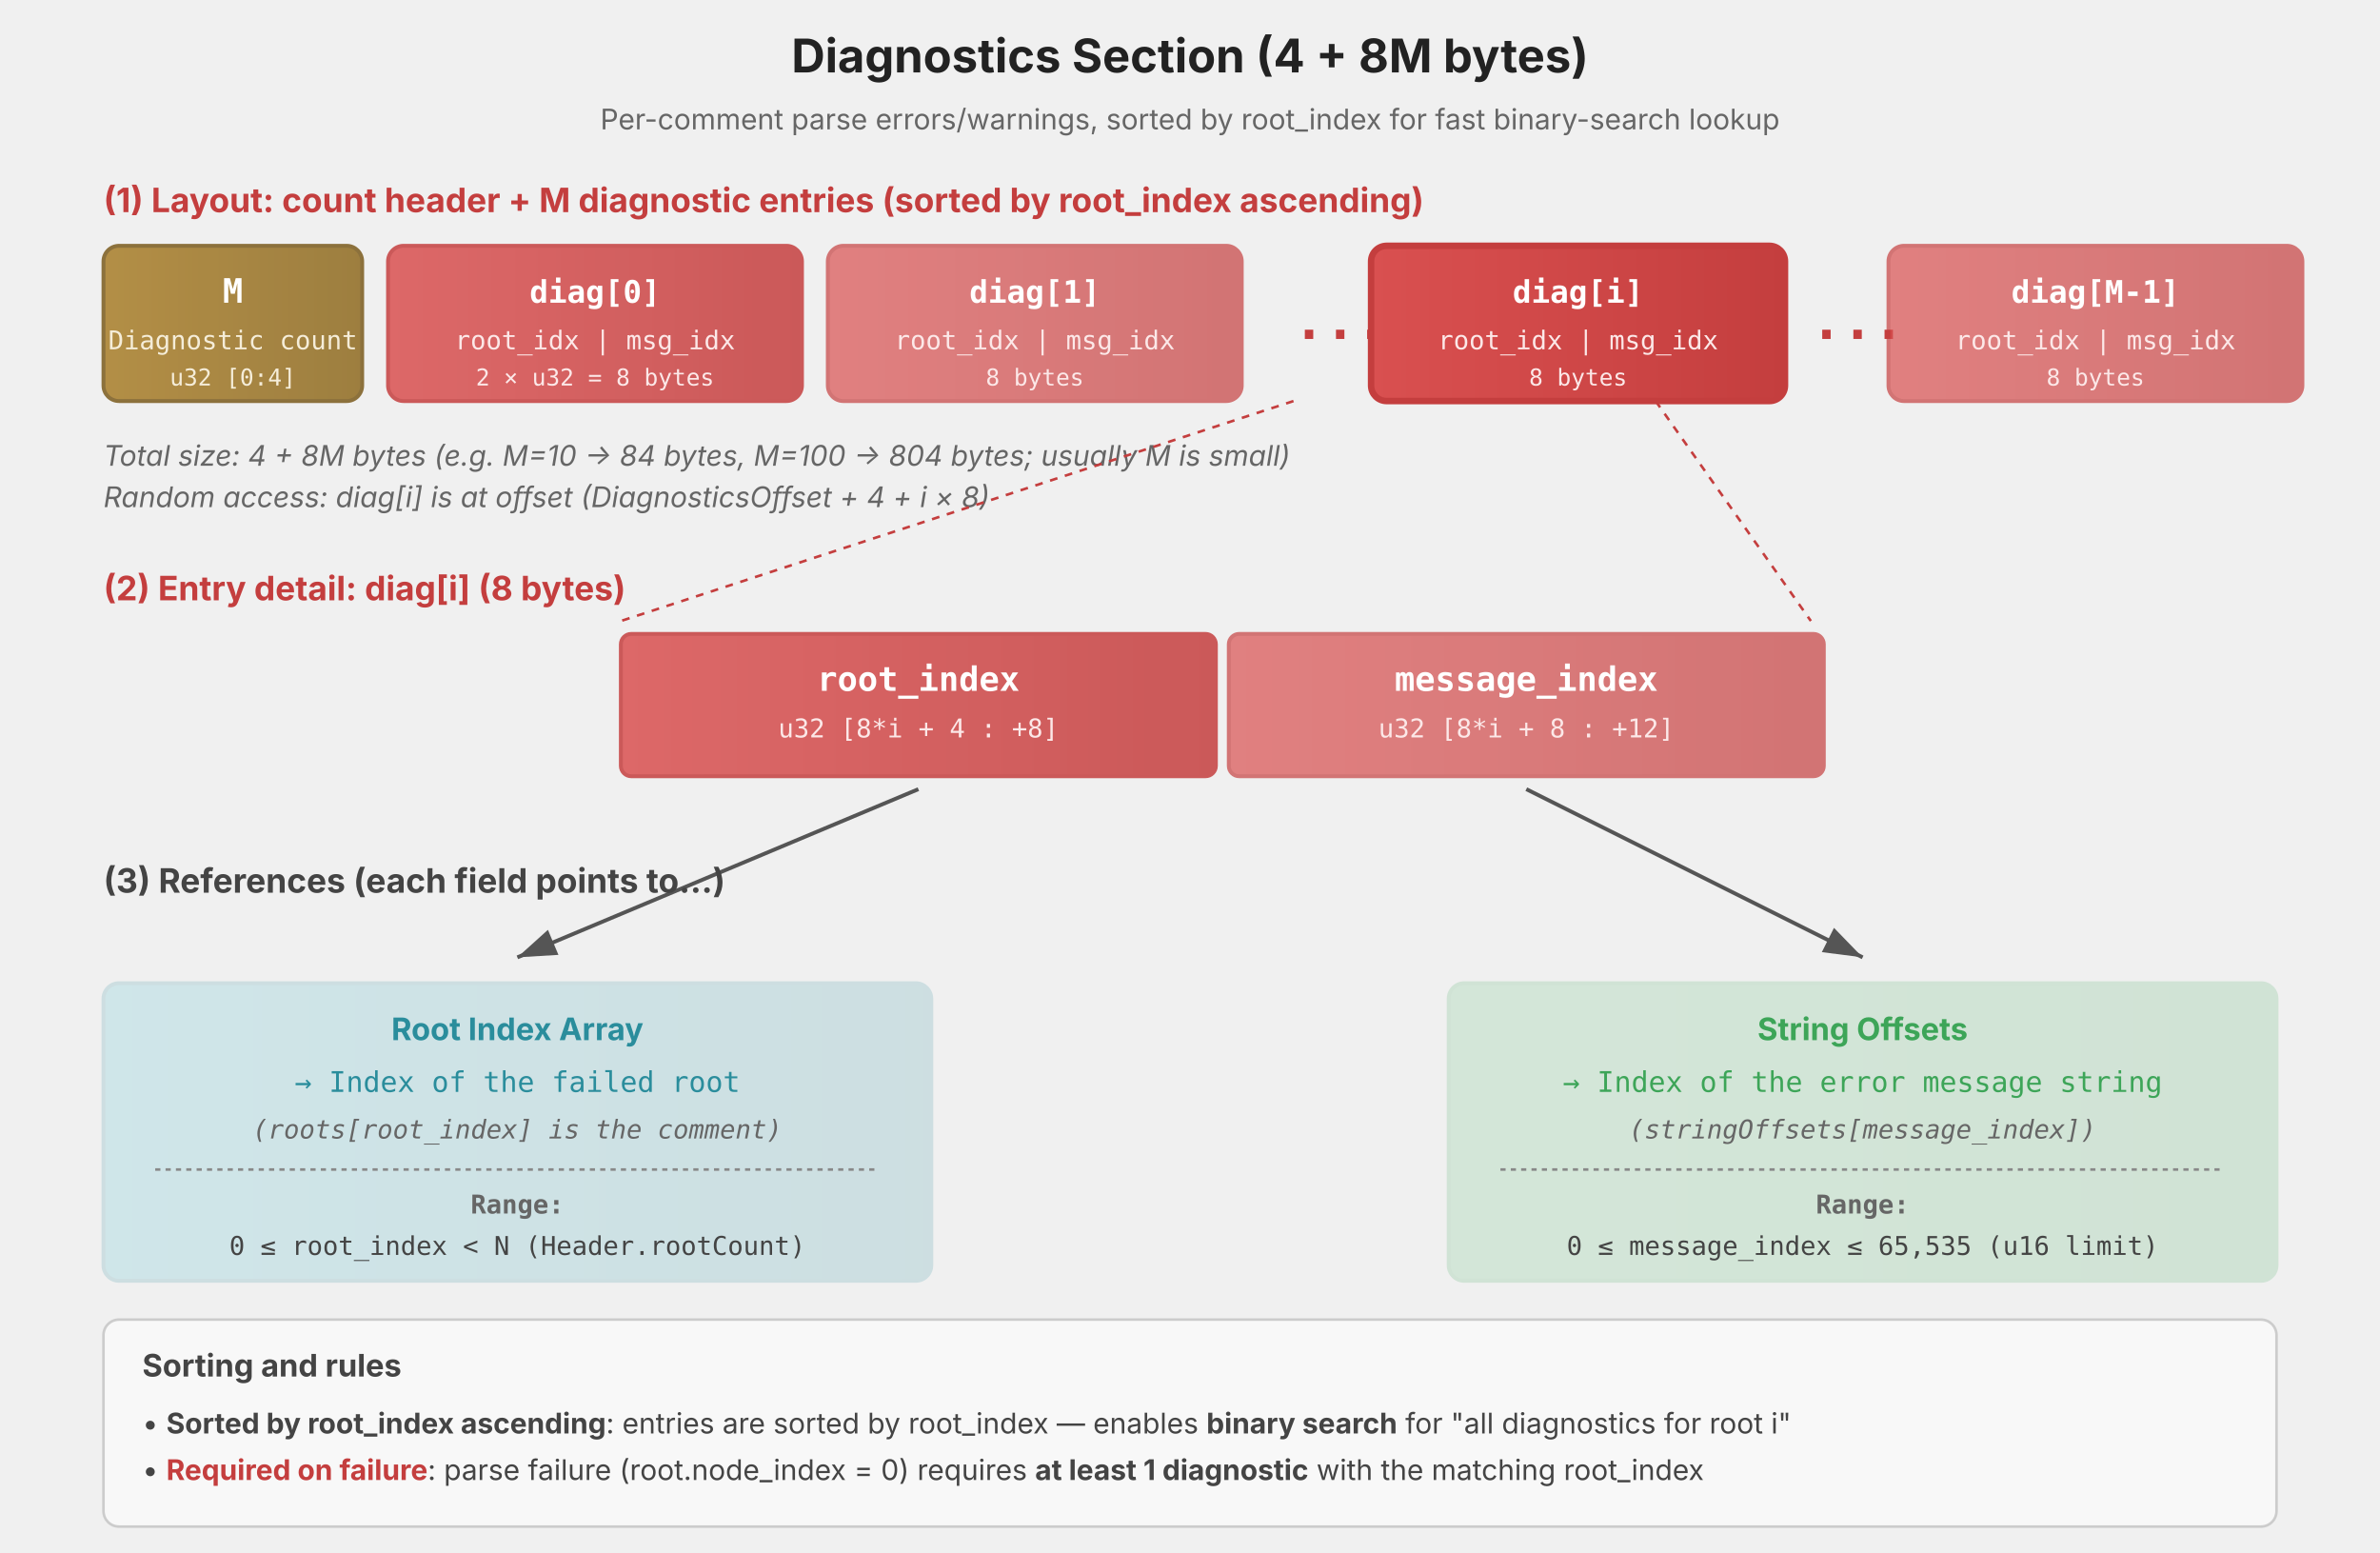
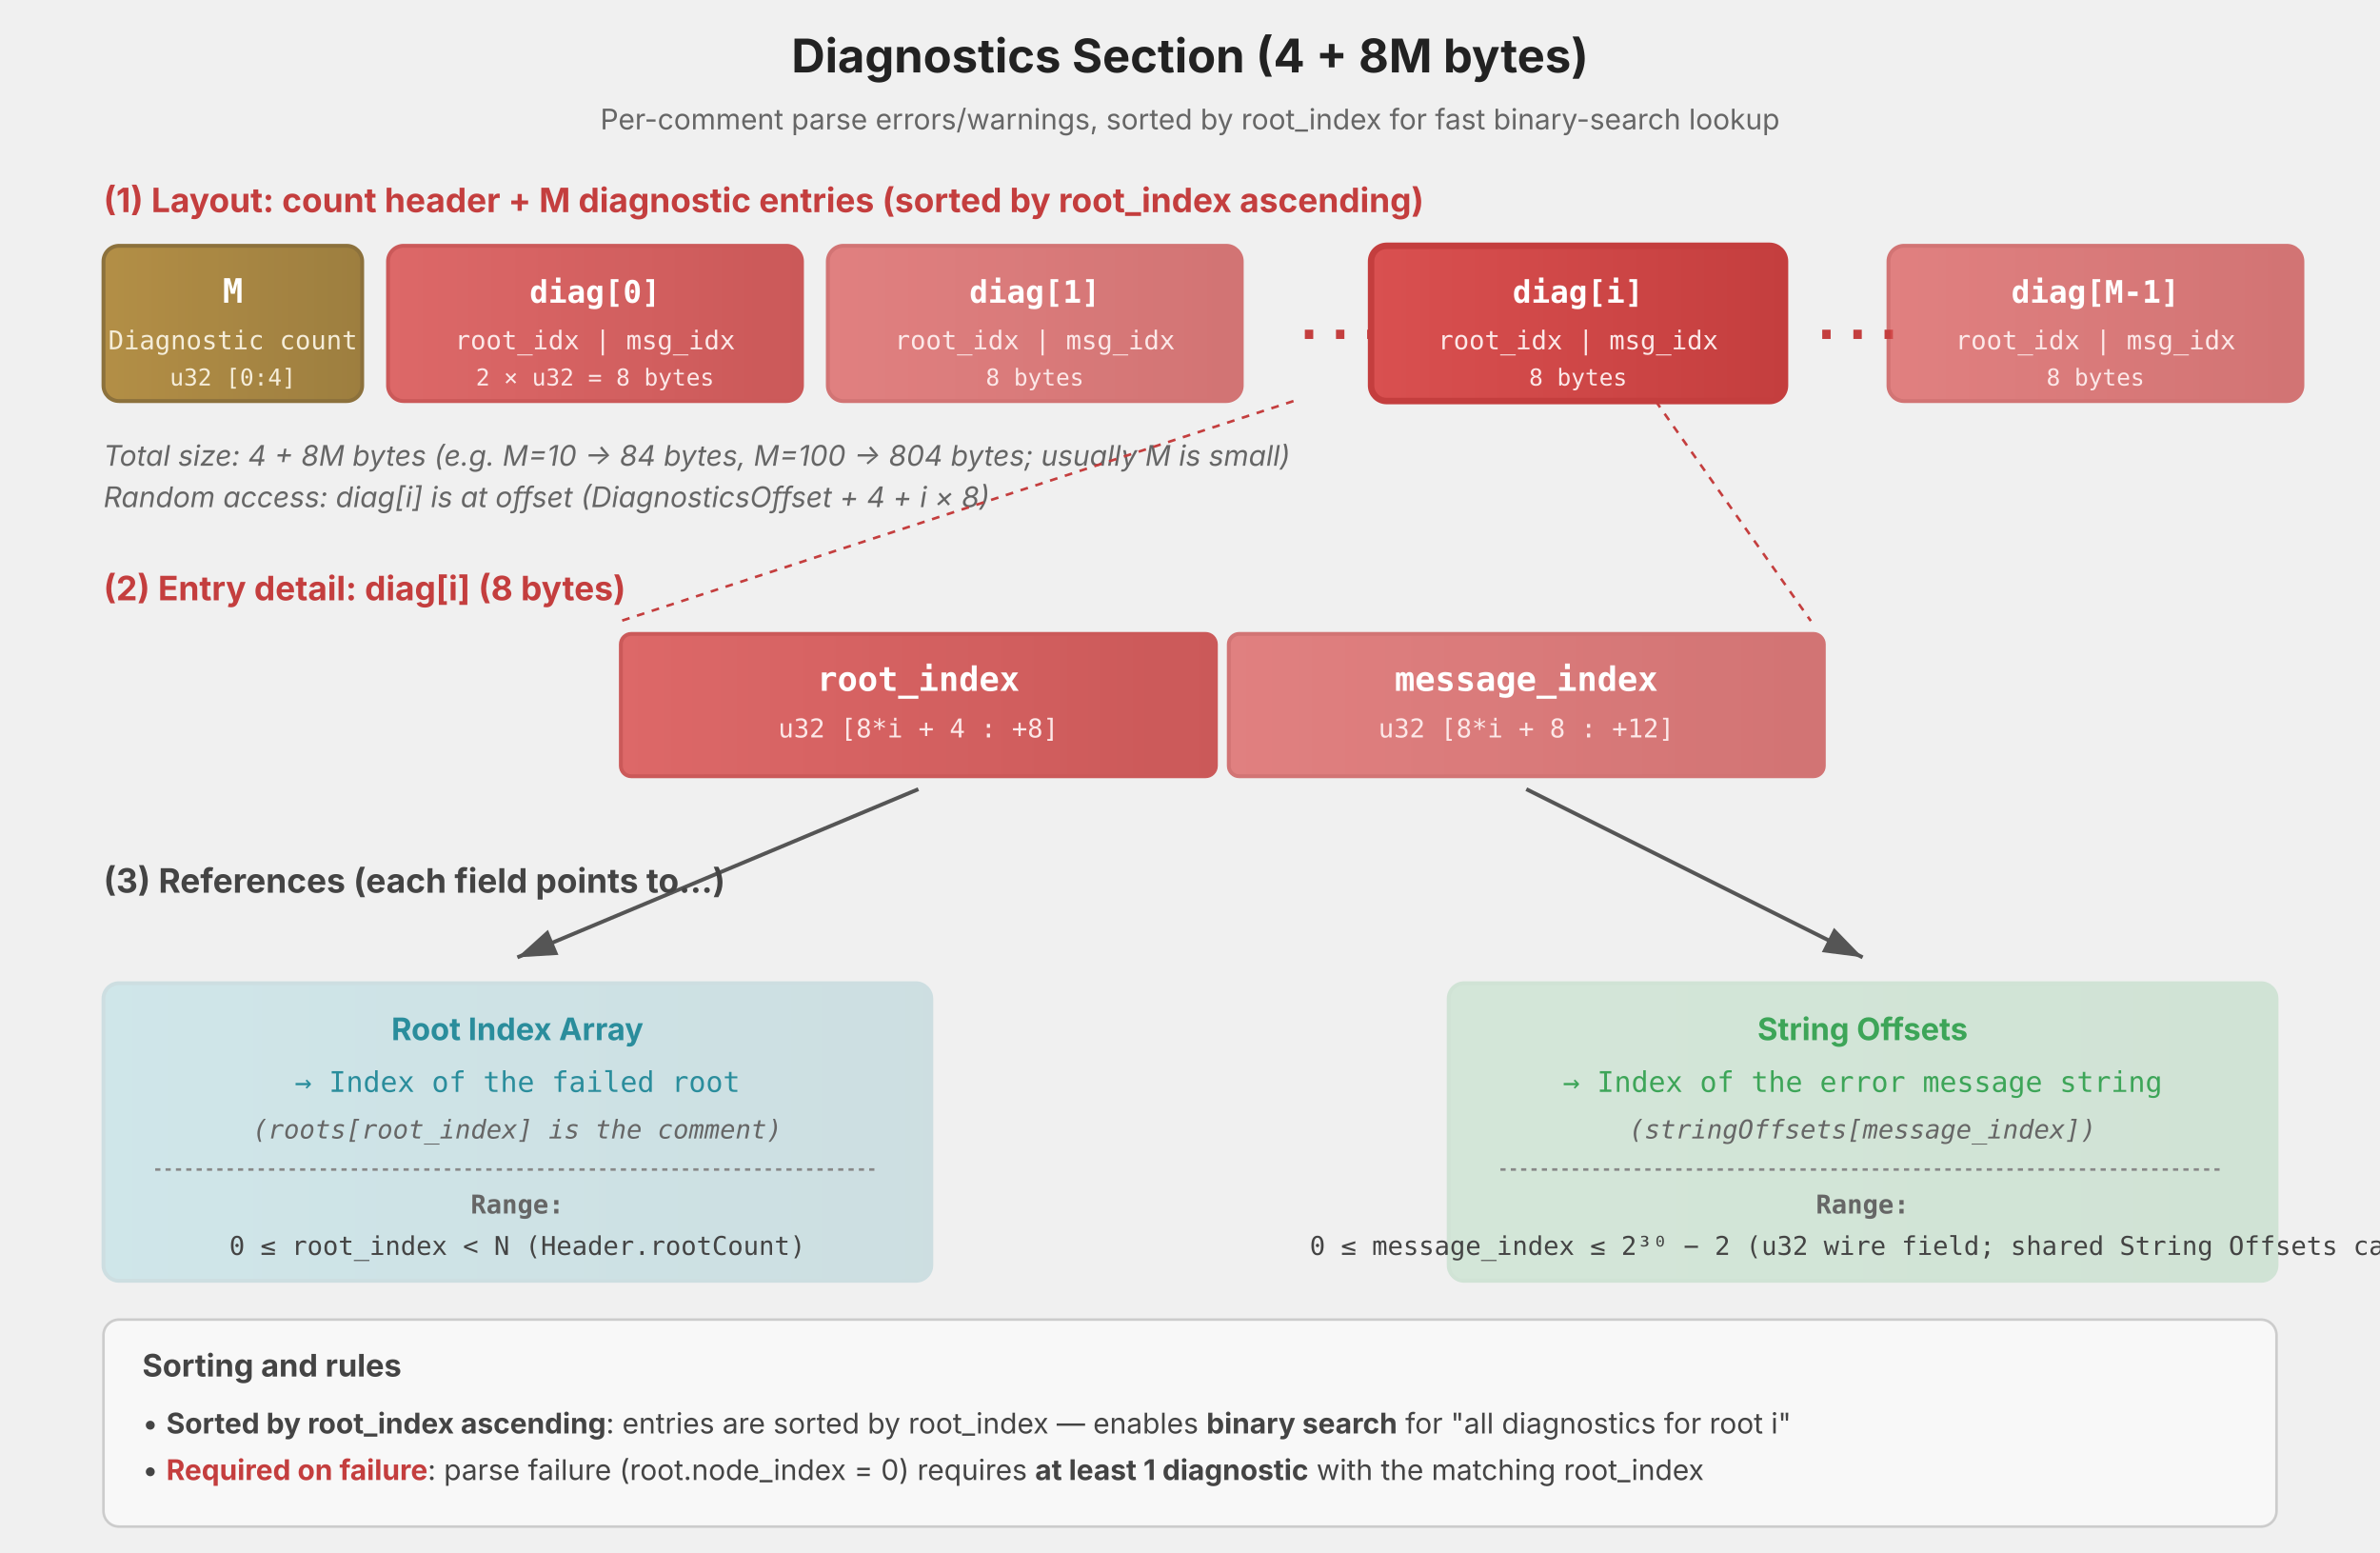
<svg xmlns="http://www.w3.org/2000/svg" viewBox="0 0 920 600" font-family="monospace" font-size="13">
  <defs>
    <linearGradient id="gDiag" x1="0" y1="0" x2="1" y2="0">
      <stop offset="0%" stop-color="#d95050" />
      <stop offset="100%" stop-color="#c43e3e" />
    </linearGradient>
    <linearGradient id="gRid" x1="0" y1="0" x2="1" y2="0">
      <stop offset="0%" stop-color="#38b6c8" />
      <stop offset="100%" stop-color="#2a8d9c" />
    </linearGradient>
    <linearGradient id="gStr" x1="0" y1="0" x2="1" y2="0">
      <stop offset="0%" stop-color="#50b86c" />
      <stop offset="100%" stop-color="#3da558" />
    </linearGradient>
    <linearGradient id="gCount" x1="0" y1="0" x2="1" y2="0">
      <stop offset="0%" stop-color="#a87d28" />
      <stop offset="100%" stop-color="#8e6a20" />
    </linearGradient>
    <marker id="ar" viewBox="0 0 10 7" refX="10" refY="3.5" markerWidth="10" markerHeight="7" orient="auto">
      <path d="M0,0 L10,3.5 L0,7 Z" fill="#555" />
    </marker>
    <marker id="ar-thin" viewBox="0 0 8 6" refX="8" refY="3" markerWidth="8" markerHeight="6" orient="auto">
      <path d="M0,0 L8,3 L0,6 Z" fill="#888" />
    </marker>
  </defs>
  <text x="460" y="28" text-anchor="middle" font-size="18" font-weight="bold" fill="#222" font-family="-apple-system, system-ui, sans-serif">Diagnostics Section (4 + 8M bytes)</text>
  <text x="460" y="50" text-anchor="middle" font-size="11" fill="#666" font-family="-apple-system, system-ui, sans-serif">Per-comment parse errors/warnings, sorted by root_index for fast binary-search lookup</text>
  <text x="40" y="82" font-size="13" font-weight="bold" fill="#c43e3e" font-family="-apple-system, system-ui, sans-serif">(1) Layout: count header + M diagnostic entries (sorted by root_index ascending)</text>
  <g transform="translate(40, 95)">
    <rect width="100" height="60" rx="6" fill="url(#gCount)" opacity="0.85" stroke="#7a5a1c" stroke-width="1.5" />
    <text x="50" y="22" text-anchor="middle" fill="#fff" font-size="13" font-weight="bold">M</text>
    <text x="50" y="40" text-anchor="middle" fill="#f5edd9" font-size="10">Diagnostic count</text>
    <text x="50" y="54" text-anchor="middle" fill="#f5edd9" font-size="9">u32 [0:4]</text>
    <rect x="110" width="160" height="60" rx="6" fill="url(#gDiag)" opacity="0.85" stroke="#c43e3e" stroke-width="1.5" />
    <text x="190" y="22" text-anchor="middle" fill="#fff" font-size="12" font-weight="bold">diag[0]</text>
    <text x="190" y="40" text-anchor="middle" fill="#fce8e8" font-size="10">root_idx | msg_idx</text>
    <text x="190" y="54" text-anchor="middle" fill="#fce8e8" font-size="9">2 × u32 = 8 bytes</text>
    <rect x="280" width="160" height="60" rx="6" fill="url(#gDiag)" opacity="0.7" stroke="#c43e3e" stroke-width="1.5" />
    <text x="360" y="22" text-anchor="middle" fill="#fff" font-size="12" font-weight="bold">diag[1]</text>
    <text x="360" y="40" text-anchor="middle" fill="#fce8e8" font-size="10">root_idx | msg_idx</text>
    <text x="360" y="54" text-anchor="middle" fill="#fce8e8" font-size="9">8 bytes</text>
    <text x="460" y="36" fill="#c43e3e" font-size="20" font-weight="bold">...</text>
    <rect x="490" width="160" height="60" rx="6" fill="url(#gDiag)" opacity="1" stroke="#c43e3e" stroke-width="2.5" />
    <text x="570" y="22" text-anchor="middle" fill="#fff" font-size="12" font-weight="bold">diag[i]</text>
    <text x="570" y="40" text-anchor="middle" fill="#fce8e8" font-size="10">root_idx | msg_idx</text>
    <text x="570" y="54" text-anchor="middle" fill="#fce8e8" font-size="9">8 bytes</text>
    <text x="660" y="36" fill="#c43e3e" font-size="20" font-weight="bold">...</text>
    <rect x="690" width="160" height="60" rx="6" fill="url(#gDiag)" opacity="0.7" stroke="#c43e3e" stroke-width="1.5" />
    <text x="770" y="22" text-anchor="middle" fill="#fff" font-size="12" font-weight="bold">diag[M-1]</text>
    <text x="770" y="40" text-anchor="middle" fill="#fce8e8" font-size="10">root_idx | msg_idx</text>
    <text x="770" y="54" text-anchor="middle" fill="#fce8e8" font-size="9">8 bytes</text>
  </g>
  <text x="40" y="180" font-size="11" fill="#666" font-family="-apple-system, system-ui, sans-serif" font-style="italic">Total size: 4 + 8M bytes (e.g. M=10 → 84 bytes, M=100 → 804 bytes; usually M is small)</text>
  <text x="40" y="196" font-size="11" fill="#666" font-family="-apple-system, system-ui, sans-serif" font-style="italic">Random access: diag[i] is at offset (DiagnosticsOffset + 4 + i × 8)</text>
  <line x1="500" y1="155" x2="240" y2="240" stroke="#c43e3e" stroke-width="1" stroke-dasharray="3,3" />
  <line x1="640" y1="155" x2="700" y2="240" stroke="#c43e3e" stroke-width="1" stroke-dasharray="3,3" />
  <text x="40" y="232" font-size="13" font-weight="bold" fill="#c43e3e" font-family="-apple-system, system-ui, sans-serif">(2) Entry detail: diag[i] (8 bytes)</text>
  <g transform="translate(240, 245)">
    <rect width="230" height="55" rx="4" fill="url(#gDiag)" opacity="0.85" stroke="#c43e3e" stroke-width="1.5" />
    <text x="115" y="22" text-anchor="middle" fill="#fff" font-size="13" font-weight="bold">root_index</text>
    <text x="115" y="40" text-anchor="middle" fill="#fce8e8" font-size="10">u32 [8*i + 4 : +8]</text>
    <rect x="235" width="230" height="55" rx="4" fill="url(#gDiag)" opacity="0.7" stroke="#c43e3e" stroke-width="1.5" />
    <text x="350" y="22" text-anchor="middle" fill="#fff" font-size="13" font-weight="bold">message_index</text>
    <text x="350" y="40" text-anchor="middle" fill="#fce8e8" font-size="10">u32 [8*i + 8 : +12]</text>
  </g>
  <line x1="355" y1="305" x2="200" y2="370" stroke="#555" stroke-width="1.5" marker-end="url(#ar)" />
  <line x1="590" y1="305" x2="720" y2="370" stroke="#555" stroke-width="1.5" marker-end="url(#ar)" />
  <text x="40" y="345" font-size="13" font-weight="bold" fill="#444" font-family="-apple-system, system-ui, sans-serif">(3) References (each field points to…)</text>
  <g transform="translate(40, 380)">
    <rect width="320" height="115" rx="6" fill="url(#gRid)" opacity="0.18" stroke="#2a8d9c" stroke-width="1.5" />
    <text x="160" y="22" text-anchor="middle" font-size="12" font-weight="bold" fill="#2a8d9c" font-family="-apple-system, system-ui, sans-serif">Root Index Array</text>
    <text x="160" y="42" text-anchor="middle" font-size="11" fill="#2a8d9c">→ Index of the failed root</text>
    <text x="160" y="60" text-anchor="middle" font-size="10" fill="#666" font-style="italic">(roots[root_index] is the comment)</text>
    <line x1="20" y1="72" x2="300" y2="72" stroke="#888" stroke-dasharray="2,2" />
    <text x="160" y="89" text-anchor="middle" font-size="10" fill="#666" font-weight="bold">Range:</text>
    <text x="160" y="105" text-anchor="middle" font-size="10" fill="#444">0 ≤ root_index &lt; N (Header.rootCount)</text>
  </g>
  <g transform="translate(560, 380)">
    <rect width="320" height="115" rx="6" fill="url(#gStr)" opacity="0.18" stroke="#3da558" stroke-width="1.5" />
    <text x="160" y="22" text-anchor="middle" font-size="12" font-weight="bold" fill="#3da558" font-family="-apple-system, system-ui, sans-serif">String Offsets</text>
    <text x="160" y="42" text-anchor="middle" font-size="11" fill="#3da558">→ Index of the error message string</text>
    <text x="160" y="60" text-anchor="middle" font-size="10" fill="#666" font-style="italic">(stringOffsets[message_index])</text>
    <line x1="20" y1="72" x2="300" y2="72" stroke="#888" stroke-dasharray="2,2" />
    <text x="160" y="89" text-anchor="middle" font-size="10" fill="#666" font-weight="bold">Range:</text>
-     <text x="160" y="105" text-anchor="middle" font-size="10" fill="#444">0 ≤ message_index ≤ 65,535 (u16 limit)</text>
+     <text x="160" y="105" text-anchor="middle" font-size="10" fill="#444">0 ≤ message_index ≤ 2³⁰ − 2 (u32 wire field; shared String Offsets cap)</text>
  </g>
  <g transform="translate(40, 510)">
    <rect width="840" height="80" rx="6" fill="#f8f8f8" stroke="#ccc" stroke-width="1" />
    <text x="15" y="22" font-size="12" font-weight="bold" fill="#444" font-family="-apple-system, system-ui, sans-serif">Sorting and rules</text>
    <text x="15" y="44" font-size="11" fill="#444" font-family="-apple-system, system-ui, sans-serif">• <tspan font-weight="bold">Sorted by root_index ascending</tspan>: entries are sorted by root_index — enables <tspan font-weight="bold">binary search</tspan> for "all diagnostics for root i"</text>
    <text x="15" y="62" font-size="11" fill="#444" font-family="-apple-system, system-ui, sans-serif">• <tspan font-weight="bold" fill="#c43e3e">Required on failure</tspan>: parse failure (root.node_index = 0) requires <tspan font-weight="bold">at least 1 diagnostic</tspan> with the matching root_index</text>
  </g>
</svg>
